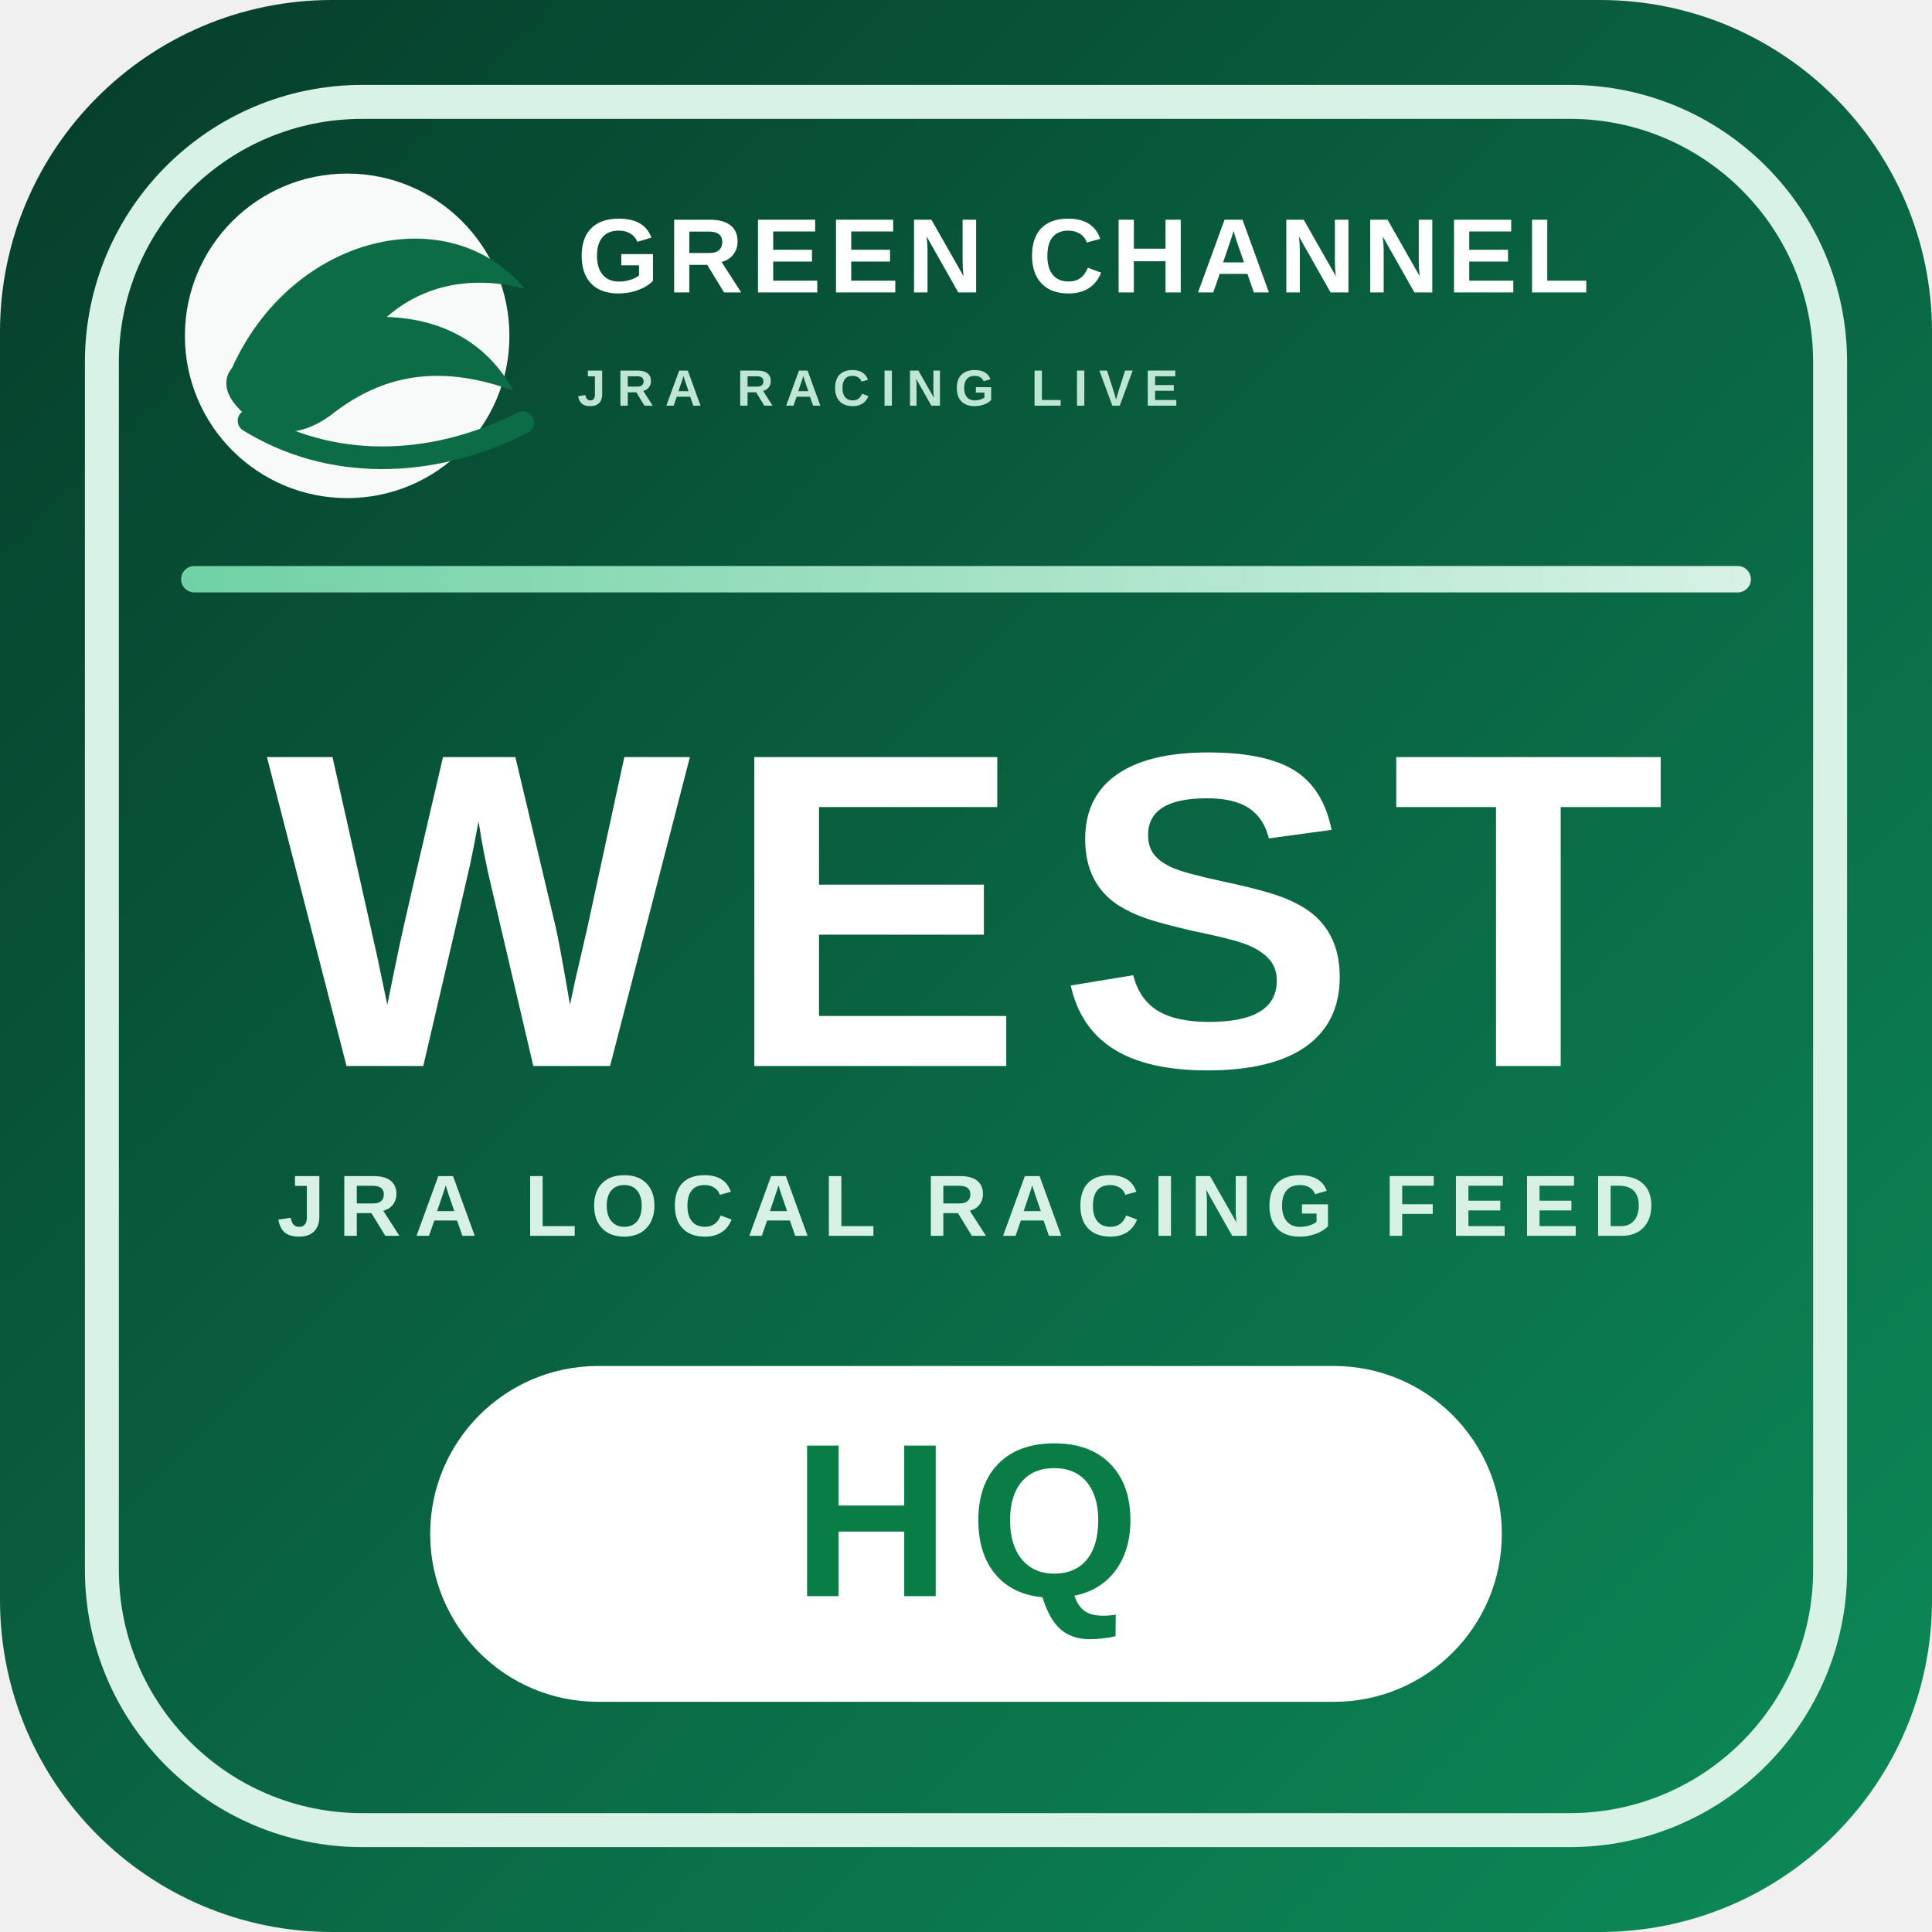
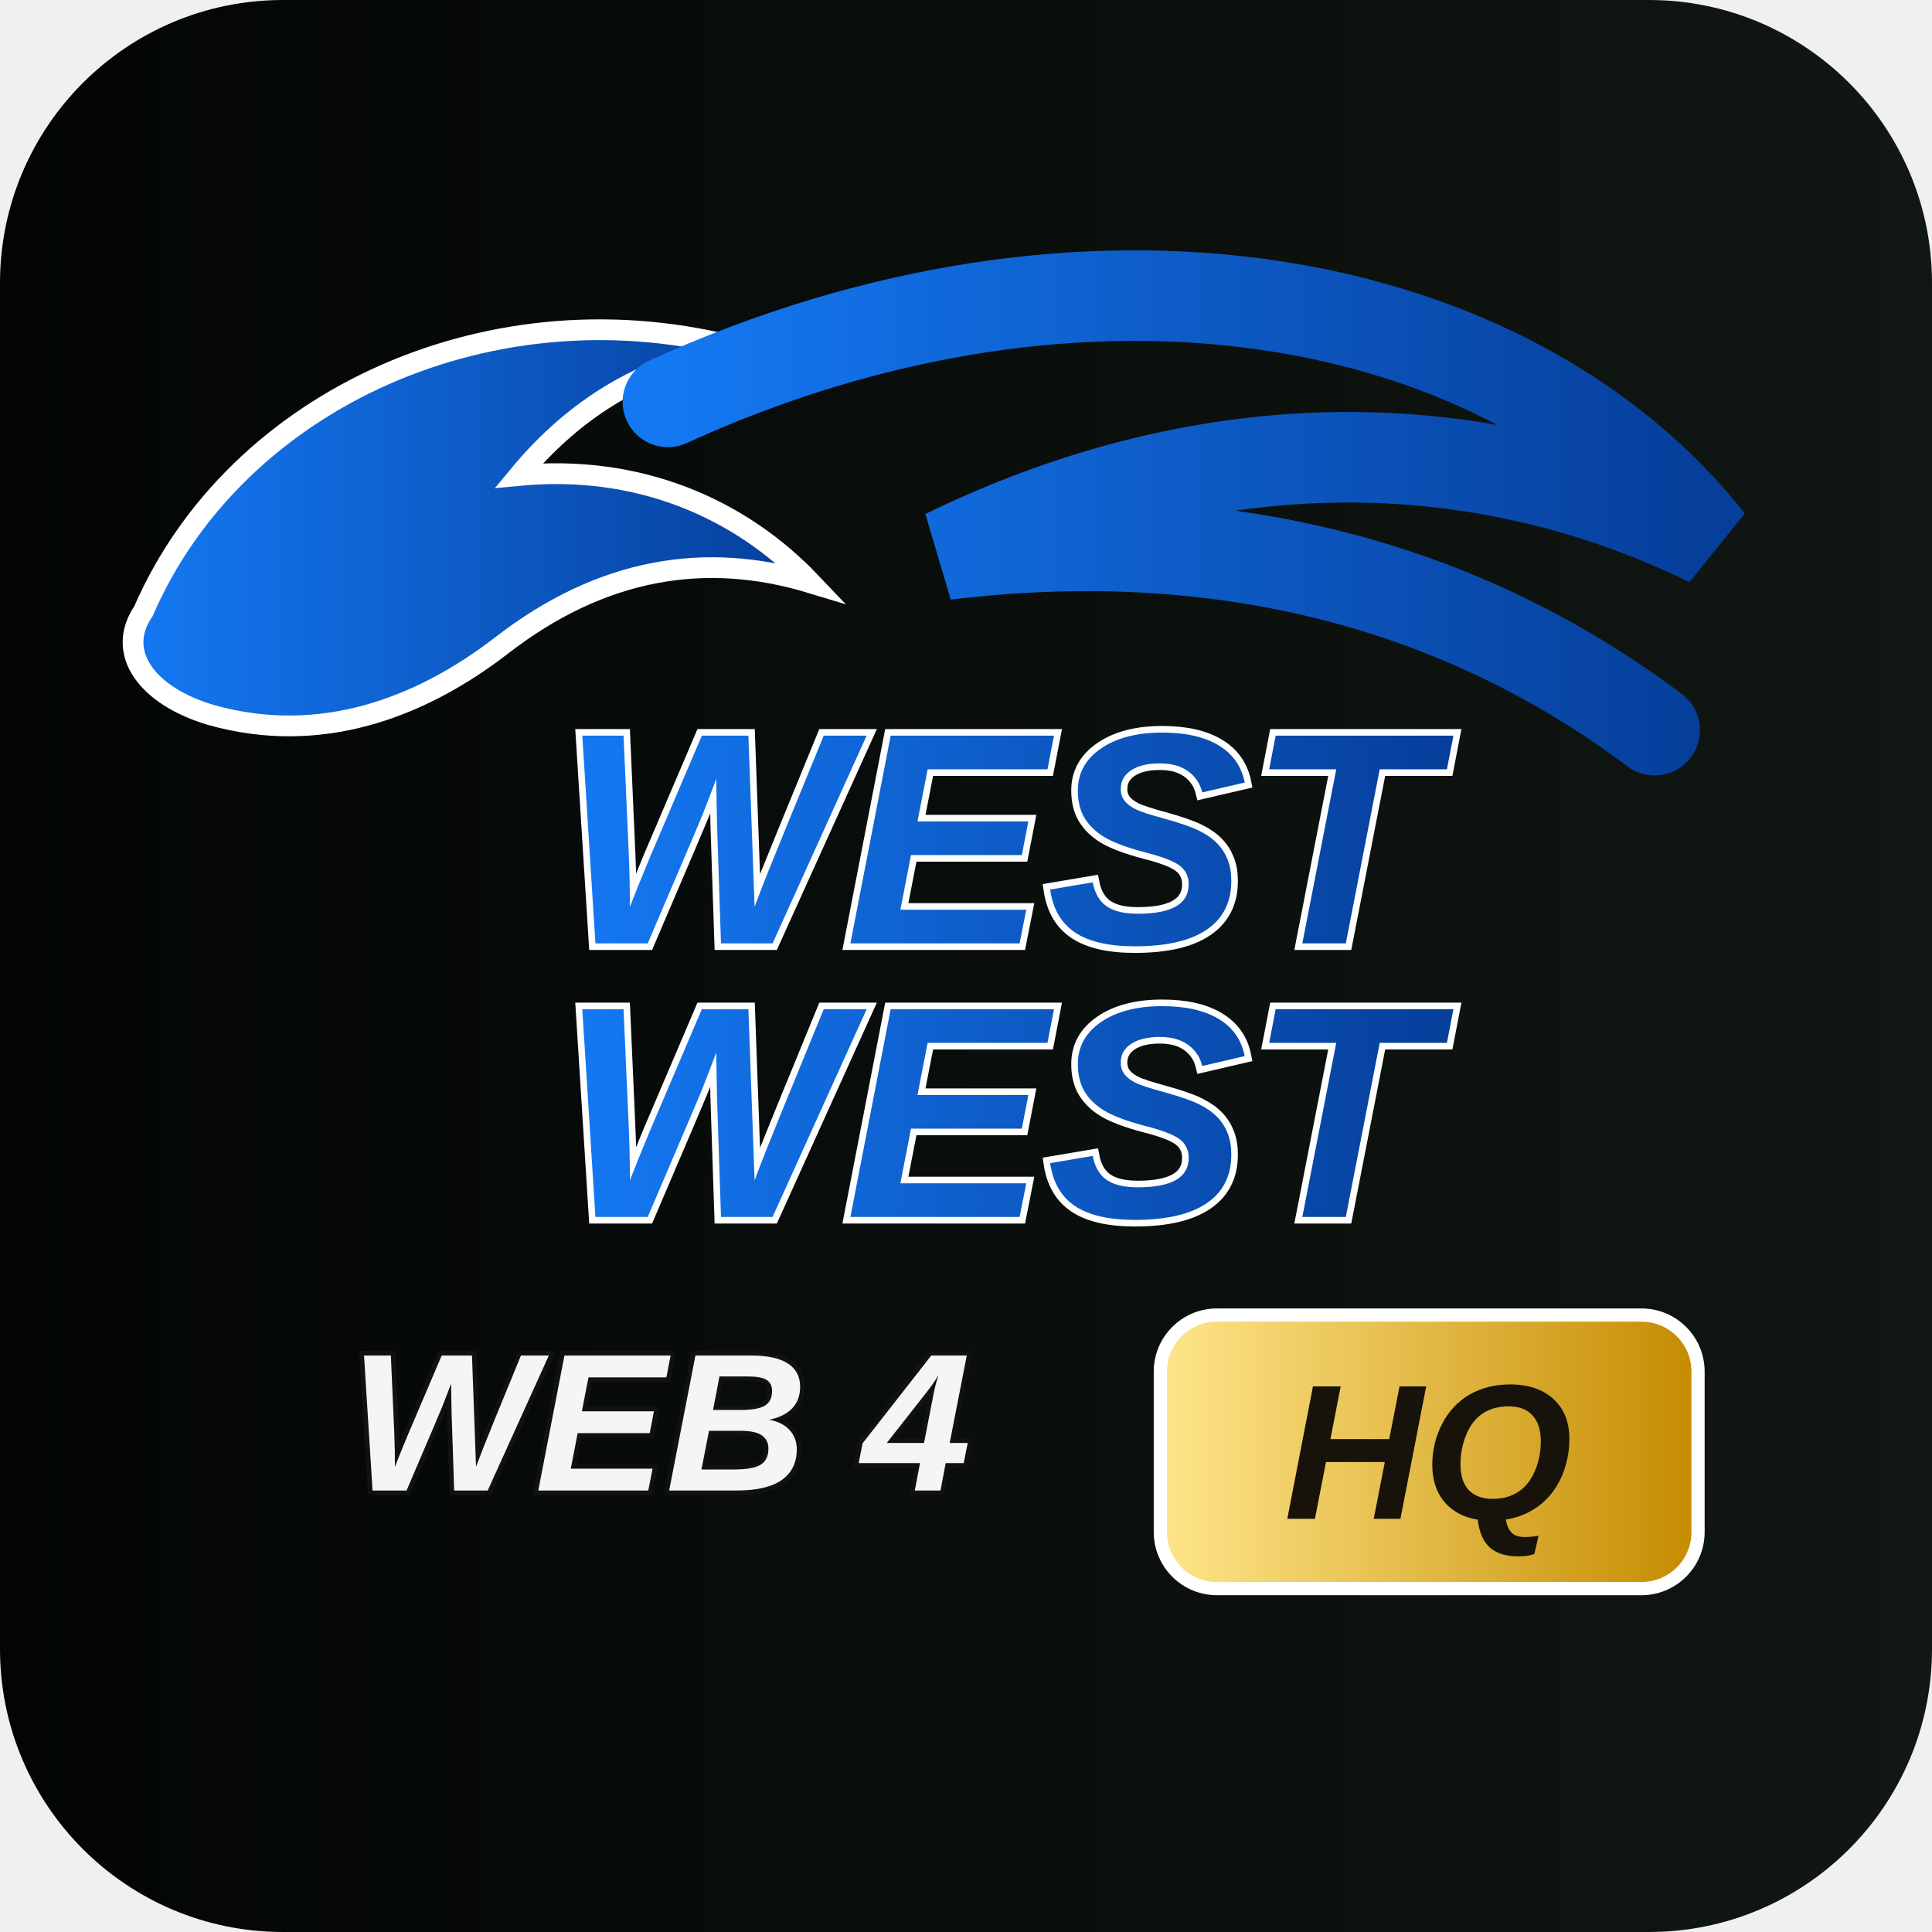
<svg xmlns="http://www.w3.org/2000/svg" width="1024" height="1024" viewBox="0 0 1024 1024">
  <defs>
-     <linearGradient id="bg" x1="0" y1="0" x2="1" y2="1">
-       <stop offset="0" stop-color="#063C2A" />
-       <stop offset="0.58" stop-color="#0A6A45" />
-       <stop offset="1" stop-color="#0D8B58" />
+     <linearGradient id="bg">
+       <stop stop-color="#020504" />
+       <stop offset="1" stop-color="#111713" />
    </linearGradient>
-     <linearGradient id="band" x1="0" y1="0" x2="1" y2="0">
-       <stop offset="0" stop-color="#6FD1A4" />
-       <stop offset="1" stop-color="#D7F2E5" />
+     <linearGradient id="main">
+       <stop stop-color="#1478F2" />
+       <stop offset="1" stop-color="#063E9A" />
+     </linearGradient>
+     <linearGradient id="badge">
+       <stop stop-color="#FFE68A" />
+       <stop offset="1" stop-color="#C58B00" />
    </linearGradient>
  </defs>
-   <rect width="1024" height="1024" rx="176" fill="url(#bg)" />
-   <rect x="54" y="54" width="916" height="916" rx="138" fill="none" stroke="#D8F2E5" stroke-width="18" />
-   <circle cx="184" cy="178" r="86" fill="#FFFFFF" opacity="0.97" />
-   <path d="M123 195 C155 124 238 105 278 153 C247 145 222 153 205 168 C236 169 259 183 272 207 C236 194 206 197 178 218 C157 235 139 230 127 217 C119 209 118 201 123 195Z" fill="#0B6C46" />
-   <path d="M132 223 C174 249 228 249 277 224" fill="none" stroke="#0B6C46" stroke-width="12" stroke-linecap="round" />
-   <text x="306" y="155" font-family="Arial,Helvetica,sans-serif" font-size="56" font-weight="800" fill="#FFFFFF" letter-spacing="4">GREEN CHANNEL</text>
-   <text x="306" y="215" font-family="Arial,Helvetica,sans-serif" font-size="27" font-weight="700" fill="#BFE6D3" letter-spacing="6">JRA RACING LIVE</text>
-   <rect x="96" y="300" width="832" height="14" rx="7" fill="url(#band)" />
-   <text x="512" y="565" text-anchor="middle" font-family="Arial,Helvetica,sans-serif" font-size="238" font-weight="900" fill="#FFFFFF" letter-spacing="18">WEST</text>
-   <text x="512" y="655" text-anchor="middle" font-family="Arial,Helvetica,sans-serif" font-size="46" font-weight="700" fill="#D7F2E5" letter-spacing="7">JRA LOCAL RACING FEED</text>
-   <rect x="232" y="728" width="560" height="170" rx="85" fill="#FFFFFF" stroke="#FFFFFF" stroke-width="8" />
-   <text x="512" y="846" text-anchor="middle" font-family="Arial,Helvetica,sans-serif" font-size="116" font-weight="900" fill="#0A7D47" letter-spacing="10">HQ</text>
+   <rect width="1024" height="1024" rx="150" fill="url(#bg)" />
+   <path d="M76 324 C125 211 262 149 394 185 C342 192 304 217 275 252 C338 246 392 269 430 309 C374 292 319 301 266 342 C222 376 169 395 112 379 C78 369 61 346 76 324Z" fill="url(#main)" stroke="#fff" stroke-width="11" />
+   <path d="M354 213 C575 112 800 153 906 287 C775 223 632 230 501 294 C640 277 769 306 877 387" fill="none" stroke="url(#main)" stroke-width="48" stroke-linecap="round" />
+   <text x="528" y="500" text-anchor="middle" font-family="Arial" font-size="160" font-weight="900" font-style="italic" fill="url(#main)" stroke="#fff" stroke-width="7" paint-order="stroke">WEST</text>
+   <text x="528" y="645" text-anchor="middle" font-family="Arial" font-size="160" font-weight="900" font-style="italic" fill="url(#main)" stroke="#fff" stroke-width="7" paint-order="stroke">WEST</text>
+   <text x="350" y="790" text-anchor="middle" font-family="Arial" font-size="104" font-weight="900" font-style="italic" fill="#F5F5F5" stroke="#111" stroke-width="5" paint-order="stroke">WEB 4</text>
+   <rect x="615" y="697" width="285" height="145" rx="30" fill="url(#badge)" stroke="#fff" stroke-width="7" />
+   <text x="757" y="805" text-anchor="middle" font-family="Arial" font-size="102" font-weight="900" font-style="italic" fill="#17120A">HQ</text>
</svg>
